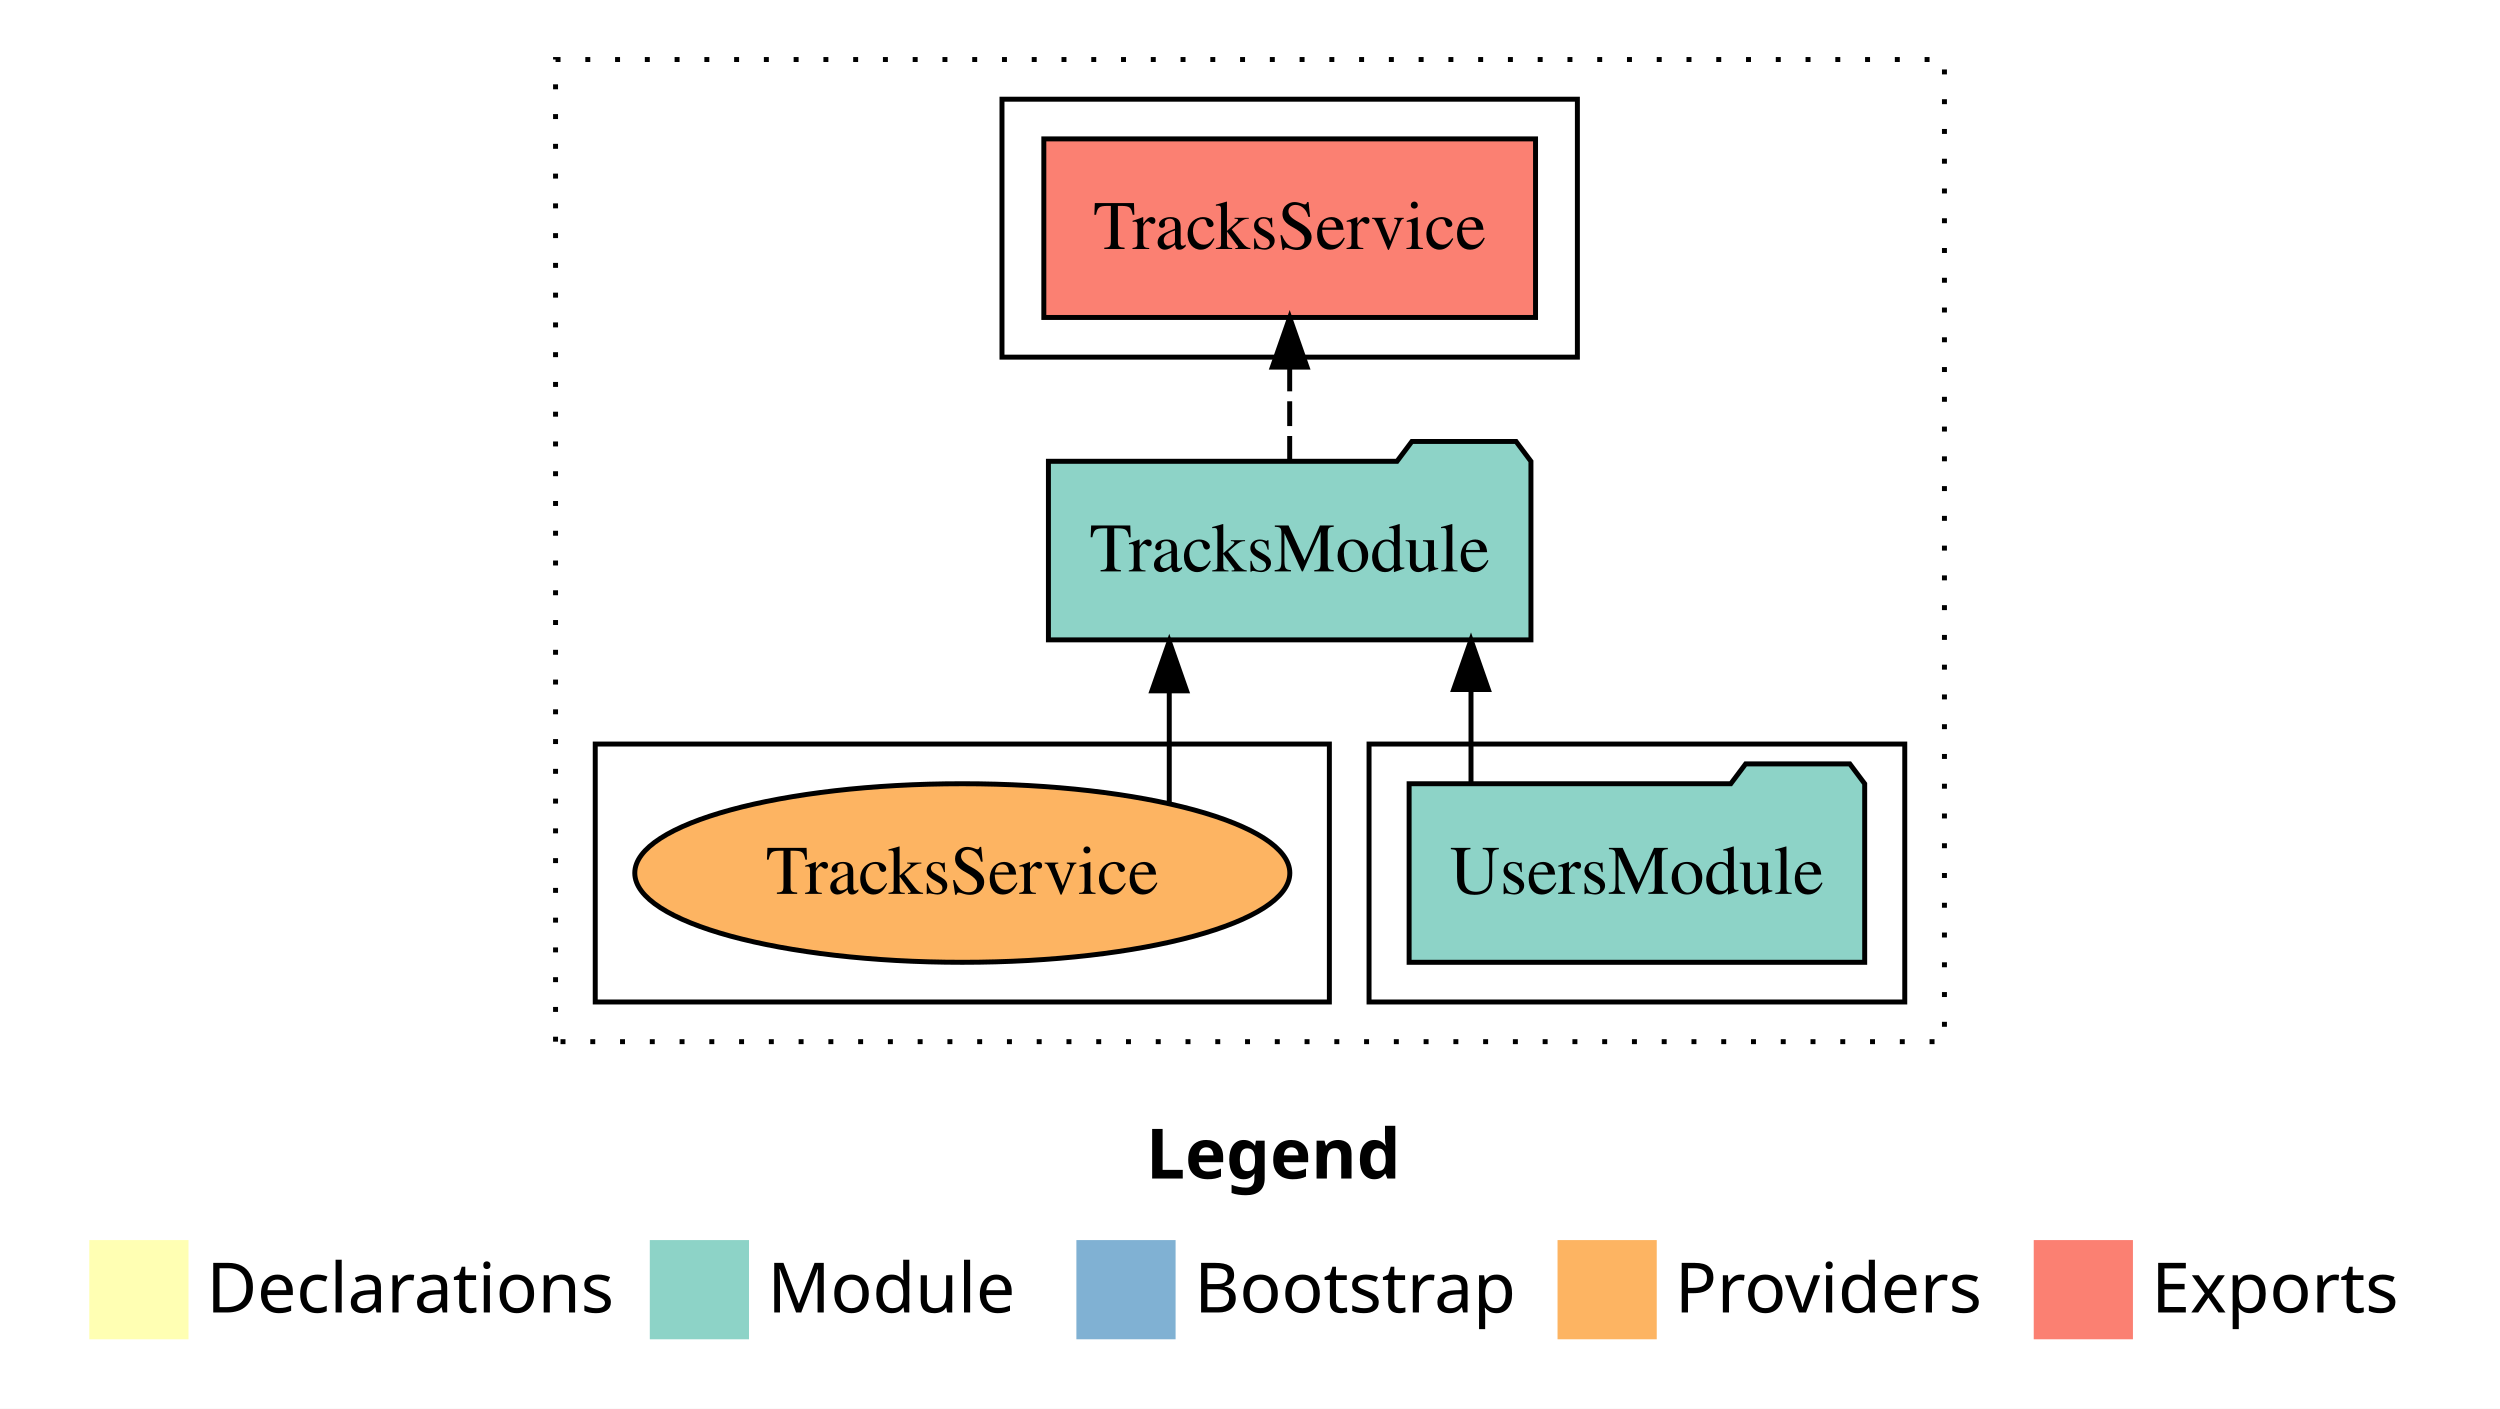
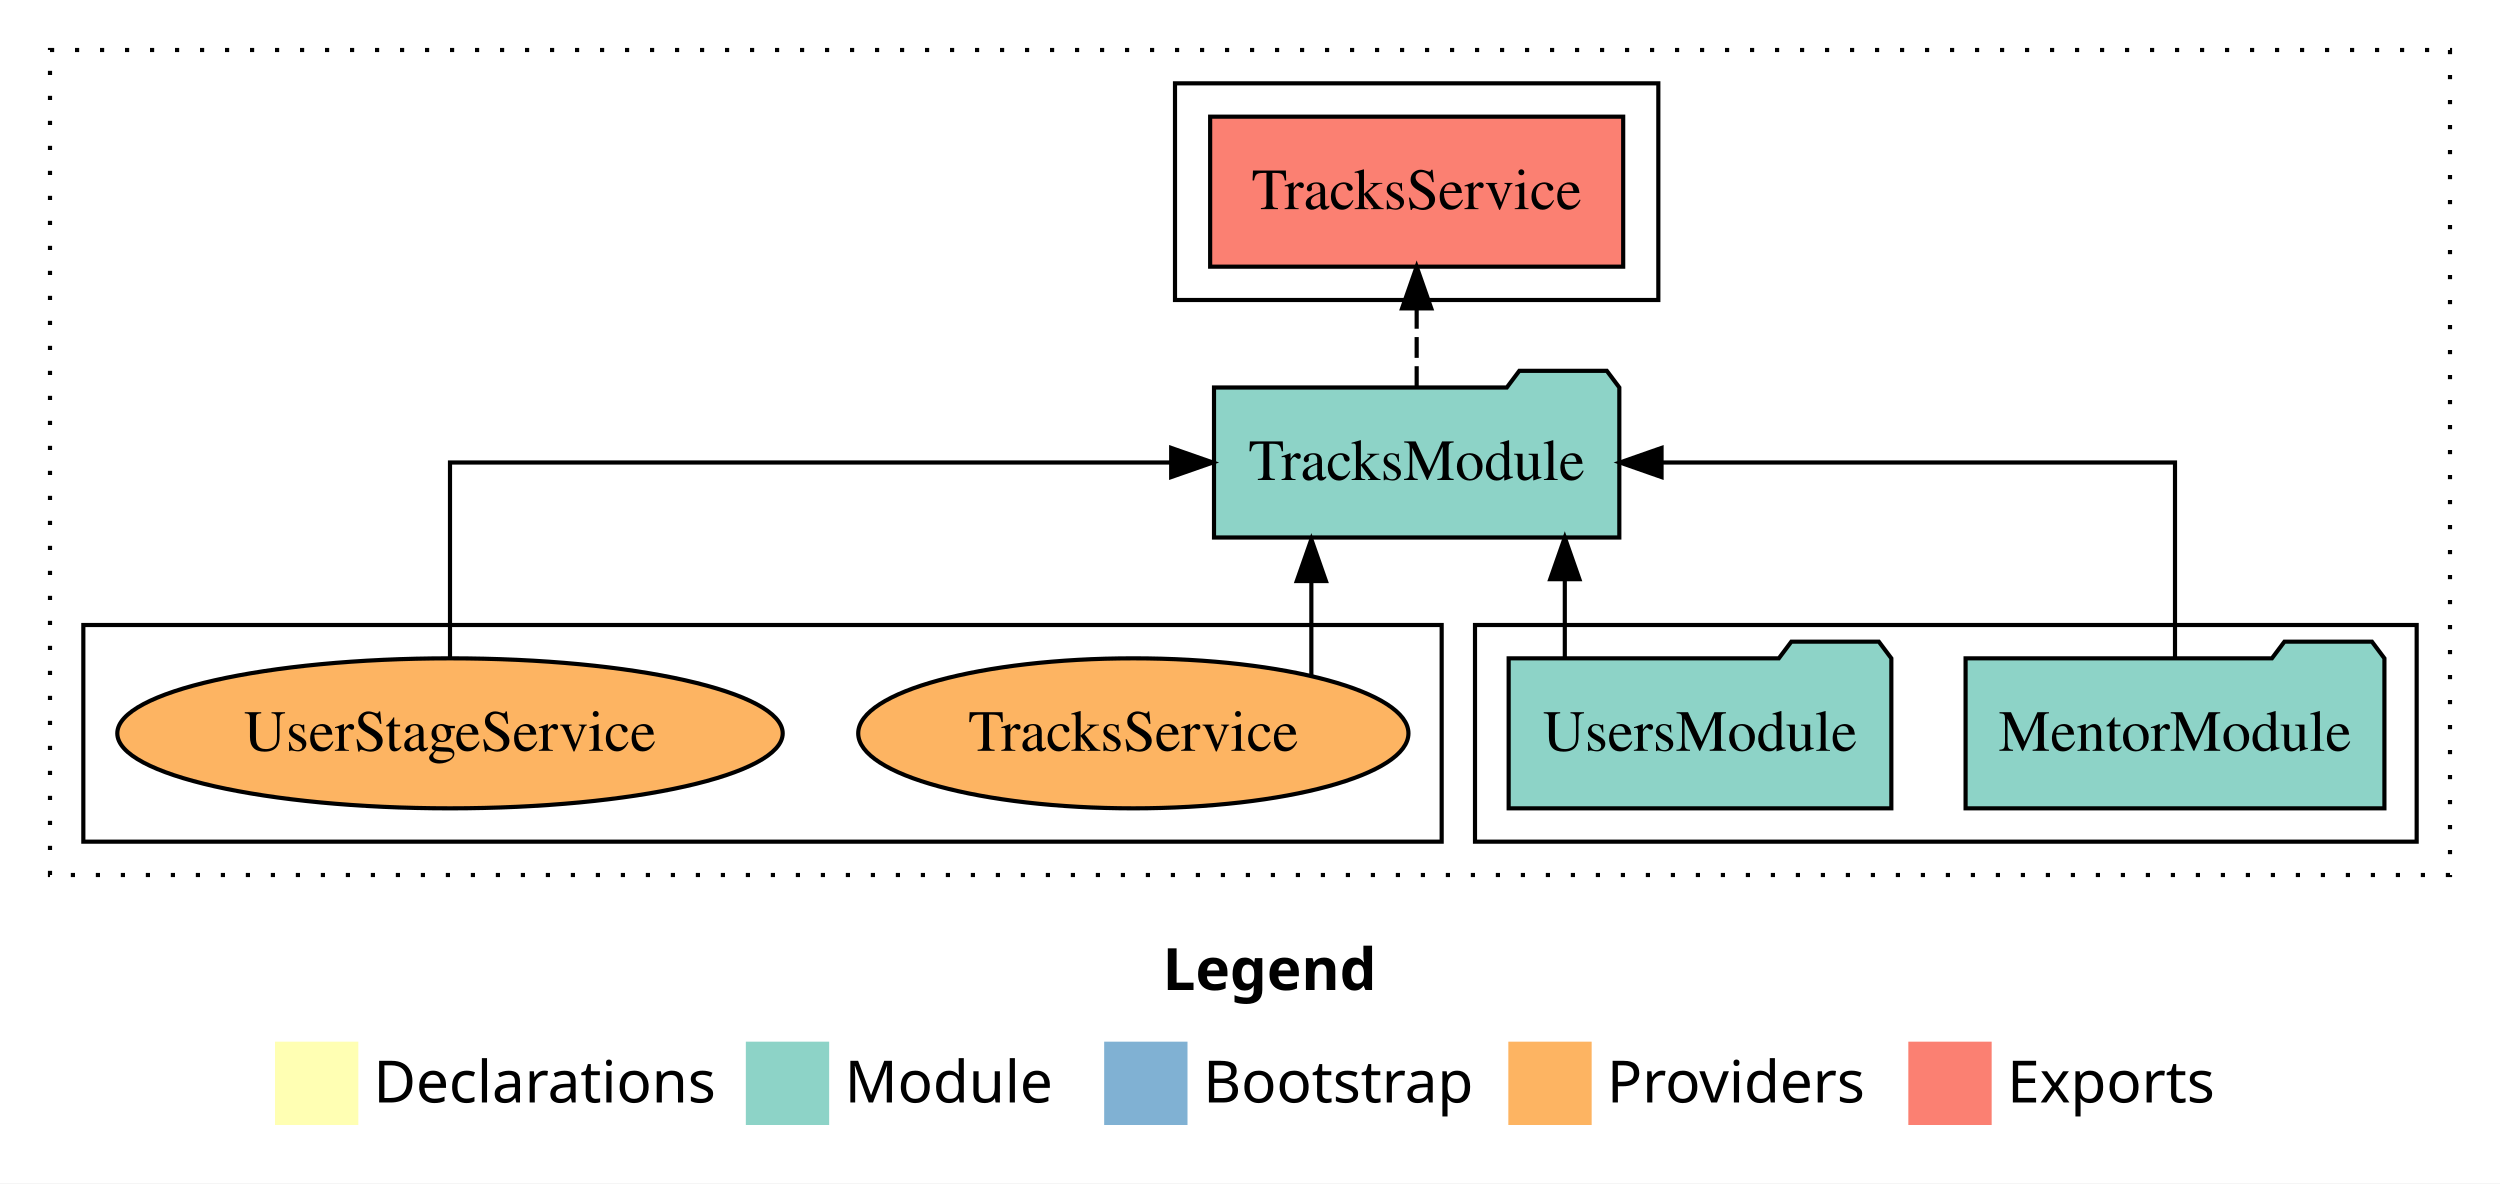
- <svg xmlns="http://www.w3.org/2000/svg" width="672" height="284pt" viewBox="0 0 504 284">
+ <svg xmlns="http://www.w3.org/2000/svg" width="600pt" height="284pt" viewBox="0.00 0.00 600.00 284.00">
  <g id="graph0" class="graph" transform="scale(1 1) rotate(0) translate(4 280)">
-     <polygon fill="#fff" stroke="transparent" points="-4 4 -4 -280 500 -280 500 4 -4 4" />
-     <text x="227.009" y="-42.4" fill="#000" font-family="sans-serif" font-size="14" font-weight="bold" text-anchor="start">Legend</text>
-     <polygon fill="#ffffb3" stroke="transparent" points="14 -10 14 -30 34 -30 34 -10 14 -10" />
-     <text x="37.629" y="-15.4" fill="#000" font-family="sans-serif" font-size="14" text-anchor="start">Declarations</text>
-     <polygon fill="#8dd3c7" stroke="transparent" points="127 -10 127 -30 147 -30 147 -10 127 -10" />
-     <text x="150.725" y="-15.4" fill="#000" font-family="sans-serif" font-size="14" text-anchor="start">Module</text>
-     <polygon fill="#80b1d3" stroke="transparent" points="213 -10 213 -30 233 -30 233 -10 213 -10" />
-     <text x="236.781" y="-15.4" fill="#000" font-family="sans-serif" font-size="14" text-anchor="start">Bootstrap</text>
-     <polygon fill="#fdb462" stroke="transparent" points="310 -10 310 -30 330 -30 330 -10 310 -10" />
-     <text x="333.673" y="-15.4" fill="#000" font-family="sans-serif" font-size="14" text-anchor="start">Providers</text>
-     <polygon fill="#fb8072" stroke="transparent" points="406 -10 406 -30 426 -30 426 -10 406 -10" />
-     <text x="429.726" y="-15.4" fill="#000" font-family="sans-serif" font-size="14" text-anchor="start">Exports</text>
+     <polygon fill="#ffffff" stroke="transparent" points="-4,4 -4,-280 596,-280 596,4 -4,4" />
+     <text text-anchor="start" x="275.009" y="-42.4" font-family="sans-serif" font-weight="bold" font-size="14.00" fill="#000000">Legend</text>
+     <polygon fill="#ffffb3" stroke="transparent" points="62,-10 62,-30 82,-30 82,-10 62,-10" />
+     <text text-anchor="start" x="85.629" y="-15.4" font-family="sans-serif" font-size="14.00" fill="#000000">  Declarations</text>
+     <polygon fill="#8dd3c7" stroke="transparent" points="175,-10 175,-30 195,-30 195,-10 175,-10" />
+     <text text-anchor="start" x="198.725" y="-15.4" font-family="sans-serif" font-size="14.00" fill="#000000">  Module</text>
+     <polygon fill="#80b1d3" stroke="transparent" points="261,-10 261,-30 281,-30 281,-10 261,-10" />
+     <text text-anchor="start" x="284.781" y="-15.4" font-family="sans-serif" font-size="14.00" fill="#000000">  Bootstrap</text>
+     <polygon fill="#fdb462" stroke="transparent" points="358,-10 358,-30 378,-30 378,-10 358,-10" />
+     <text text-anchor="start" x="381.673" y="-15.4" font-family="sans-serif" font-size="14.00" fill="#000000">  Providers</text>
+     <polygon fill="#fb8072" stroke="transparent" points="454,-10 454,-30 474,-30 474,-10 454,-10" />
+     <text text-anchor="start" x="477.726" y="-15.4" font-family="sans-serif" font-size="14.00" fill="#000000">  Exports</text>
    <g id="clust1" class="cluster">
-       <polygon fill="none" stroke="#000" stroke-dasharray="1 5" points="108 -70 108 -268 388 -268 388 -70 108 -70" />
+       <polygon fill="none" stroke="#000000" stroke-dasharray="1,5" points="8,-70 8,-268 584,-268 584,-70 8,-70" />
    </g>
    <g id="clust3" class="cluster">
-       <polygon fill="none" stroke="#000" points="272 -78 272 -130 380 -130 380 -78 272 -78" />
+       <polygon fill="none" stroke="#000000" points="350,-78 350,-130 576,-130 576,-78 350,-78" />
    </g>
    <g id="clust4" class="cluster">
-       <polygon fill="none" stroke="#000" points="198 -208 198 -260 314 -260 314 -208 198 -208" />
+       <polygon fill="none" stroke="#000000" points="278,-208 278,-260 394,-260 394,-208 278,-208" />
    </g>
    <g id="clust6" class="cluster">
-       <polygon fill="none" stroke="#000" points="116 -78 116 -130 264 -130 264 -78 116 -78" />
+       <polygon fill="none" stroke="#000000" points="16,-78 16,-130 342,-130 342,-78 16,-78" />
    </g>
    <g id="node1" class="node">
-       <polygon fill="#8dd3c7" stroke="#000" points="371.922 -122 368.922 -126 347.922 -126 344.922 -122 280.078 -122 280.078 -86 371.922 -86 371.922 -122" />
-       <text x="326" y="-99.8" fill="#000" font-family="Times,serif" font-size="14" text-anchor="middle">UsersModule</text>
+       <polygon fill="#8dd3c7" stroke="#000000" points="568.26,-122 565.26,-126 544.26,-126 541.26,-122 467.74,-122 467.74,-86 568.26,-86 568.26,-122" />
+       <text text-anchor="middle" x="518" y="-99.8" font-family="Times,serif" font-size="14.00" fill="#000000">MentorModule</text>
+     </g>
+     <g id="node3" class="node">
+       <polygon fill="#8dd3c7" stroke="#000000" points="384.637,-187 381.637,-191 360.637,-191 357.637,-187 287.363,-187 287.363,-151 384.637,-151 384.637,-187" />
+       <text text-anchor="middle" x="336" y="-164.8" font-family="Times,serif" font-size="14.00" fill="#000000">TracksModule</text>
+     </g>
+     <g id="edge1" class="edge">
+       <path fill="none" stroke="#000000" d="M518,-122.106C518,-141.339 518,-169 518,-169 518,-169 394.773,-169 394.773,-169" />
+       <polygon fill="#000000" stroke="#000000" points="394.773,-165.5 384.773,-169 394.773,-172.5 394.773,-165.5" />
    </g>
    <g id="node2" class="node">
-       <polygon fill="#8dd3c7" stroke="#000" points="304.637 -187 301.637 -191 280.637 -191 277.637 -187 207.363 -187 207.363 -151 304.637 -151 304.637 -187" />
-       <text x="256" y="-164.8" fill="#000" font-family="Times,serif" font-size="14" text-anchor="middle">TracksModule</text>
-     </g>
-     <g id="edge1" class="edge">
-       <path fill="none" stroke="#000" d="M292.554,-122.106C292.554,-122.106 292.554,-140.991 292.554,-140.991" />
-       <polygon fill="#000" stroke="#000" points="289.054 -140.991 292.554 -150.991 296.054 -140.991 289.054 -140.991" />
-     </g>
-     <g id="node3" class="node">
-       <polygon fill="#fb8072" stroke="#000" points="305.565 -252 206.435 -252 206.435 -216 305.565 -216 305.565 -252" />
-       <text x="256" y="-229.8" fill="#000" font-family="Times,serif" font-size="14" text-anchor="middle">TracksService</text>
+       <polygon fill="#8dd3c7" stroke="#000000" points="449.922,-122 446.922,-126 425.922,-126 422.922,-122 358.078,-122 358.078,-86 449.922,-86 449.922,-122" />
+       <text text-anchor="middle" x="404" y="-99.8" font-family="Times,serif" font-size="14.00" fill="#000000">UsersModule</text>
    </g>
    <g id="edge2" class="edge">
-       <path fill="none" stroke="#000" stroke-dasharray="5 2" d="M256,-187.106C256,-187.106 256,-205.991 256,-205.991" />
-       <polygon fill="#000" stroke="#000" points="252.5 -205.991 256 -215.991 259.5 -205.991 252.5 -205.991" />
+       <path fill="none" stroke="#000000" d="M371.554,-122.106C371.554,-122.106 371.554,-140.991 371.554,-140.991" />
+       <polygon fill="#000000" stroke="#000000" points="368.054,-140.991 371.554,-150.991 375.054,-140.991 368.054,-140.991" />
    </g>
    <g id="node4" class="node">
-       <ellipse cx="190" cy="-104" fill="#fdb462" stroke="#000" rx="66.028" ry="18" />
-       <text x="190" y="-99.8" fill="#000" font-family="Times,serif" font-size="14" text-anchor="middle">TracksService</text>
+       <polygon fill="#fb8072" stroke="#000000" points="385.565,-252 286.435,-252 286.435,-216 385.565,-216 385.565,-252" />
+       <text text-anchor="middle" x="336" y="-229.8" font-family="Times,serif" font-size="14.00" fill="#000000">TracksService </text>
    </g>
    <g id="edge3" class="edge">
-       <path fill="none" stroke="#000" d="M231.723,-118.104C231.723,-118.104 231.723,-140.721 231.723,-140.721" />
-       <polygon fill="#000" stroke="#000" points="228.223 -140.721 231.723 -150.721 235.223 -140.721 228.223 -140.721" />
+       <path fill="none" stroke="#000000" stroke-dasharray="5,2" d="M336,-187.106C336,-187.106 336,-205.991 336,-205.991" />
+       <polygon fill="#000000" stroke="#000000" points="332.5,-205.991 336,-215.991 339.5,-205.991 332.5,-205.991" />
+     </g>
+     <g id="node5" class="node">
+       <ellipse fill="#fdb462" stroke="#000000" cx="268" cy="-104" rx="66.028" ry="18" />
+       <text text-anchor="middle" x="268" y="-99.8" font-family="Times,serif" font-size="14.00" fill="#000000">TracksService</text>
+     </g>
+     <g id="edge4" class="edge">
+       <path fill="none" stroke="#000000" d="M310.723,-117.785C310.723,-117.785 310.723,-140.548 310.723,-140.548" />
+       <polygon fill="#000000" stroke="#000000" points="307.223,-140.547 310.723,-150.548 314.223,-140.548 307.223,-140.547" />
+     </g>
+     <g id="node6" class="node">
+       <ellipse fill="#fdb462" stroke="#000000" cx="104" cy="-104" rx="79.849" ry="18" />
+       <text text-anchor="middle" x="104" y="-99.8" font-family="Times,serif" font-size="14.00" fill="#000000">UserStageService</text>
+     </g>
+     <g id="edge5" class="edge">
+       <path fill="none" stroke="#000000" d="M104,-122.106C104,-141.339 104,-169 104,-169 104,-169 277.082,-169 277.082,-169" />
+       <polygon fill="#000000" stroke="#000000" points="277.082,-172.5 287.082,-169 277.082,-165.5 277.082,-172.5" />
    </g>
  </g>
</svg>
